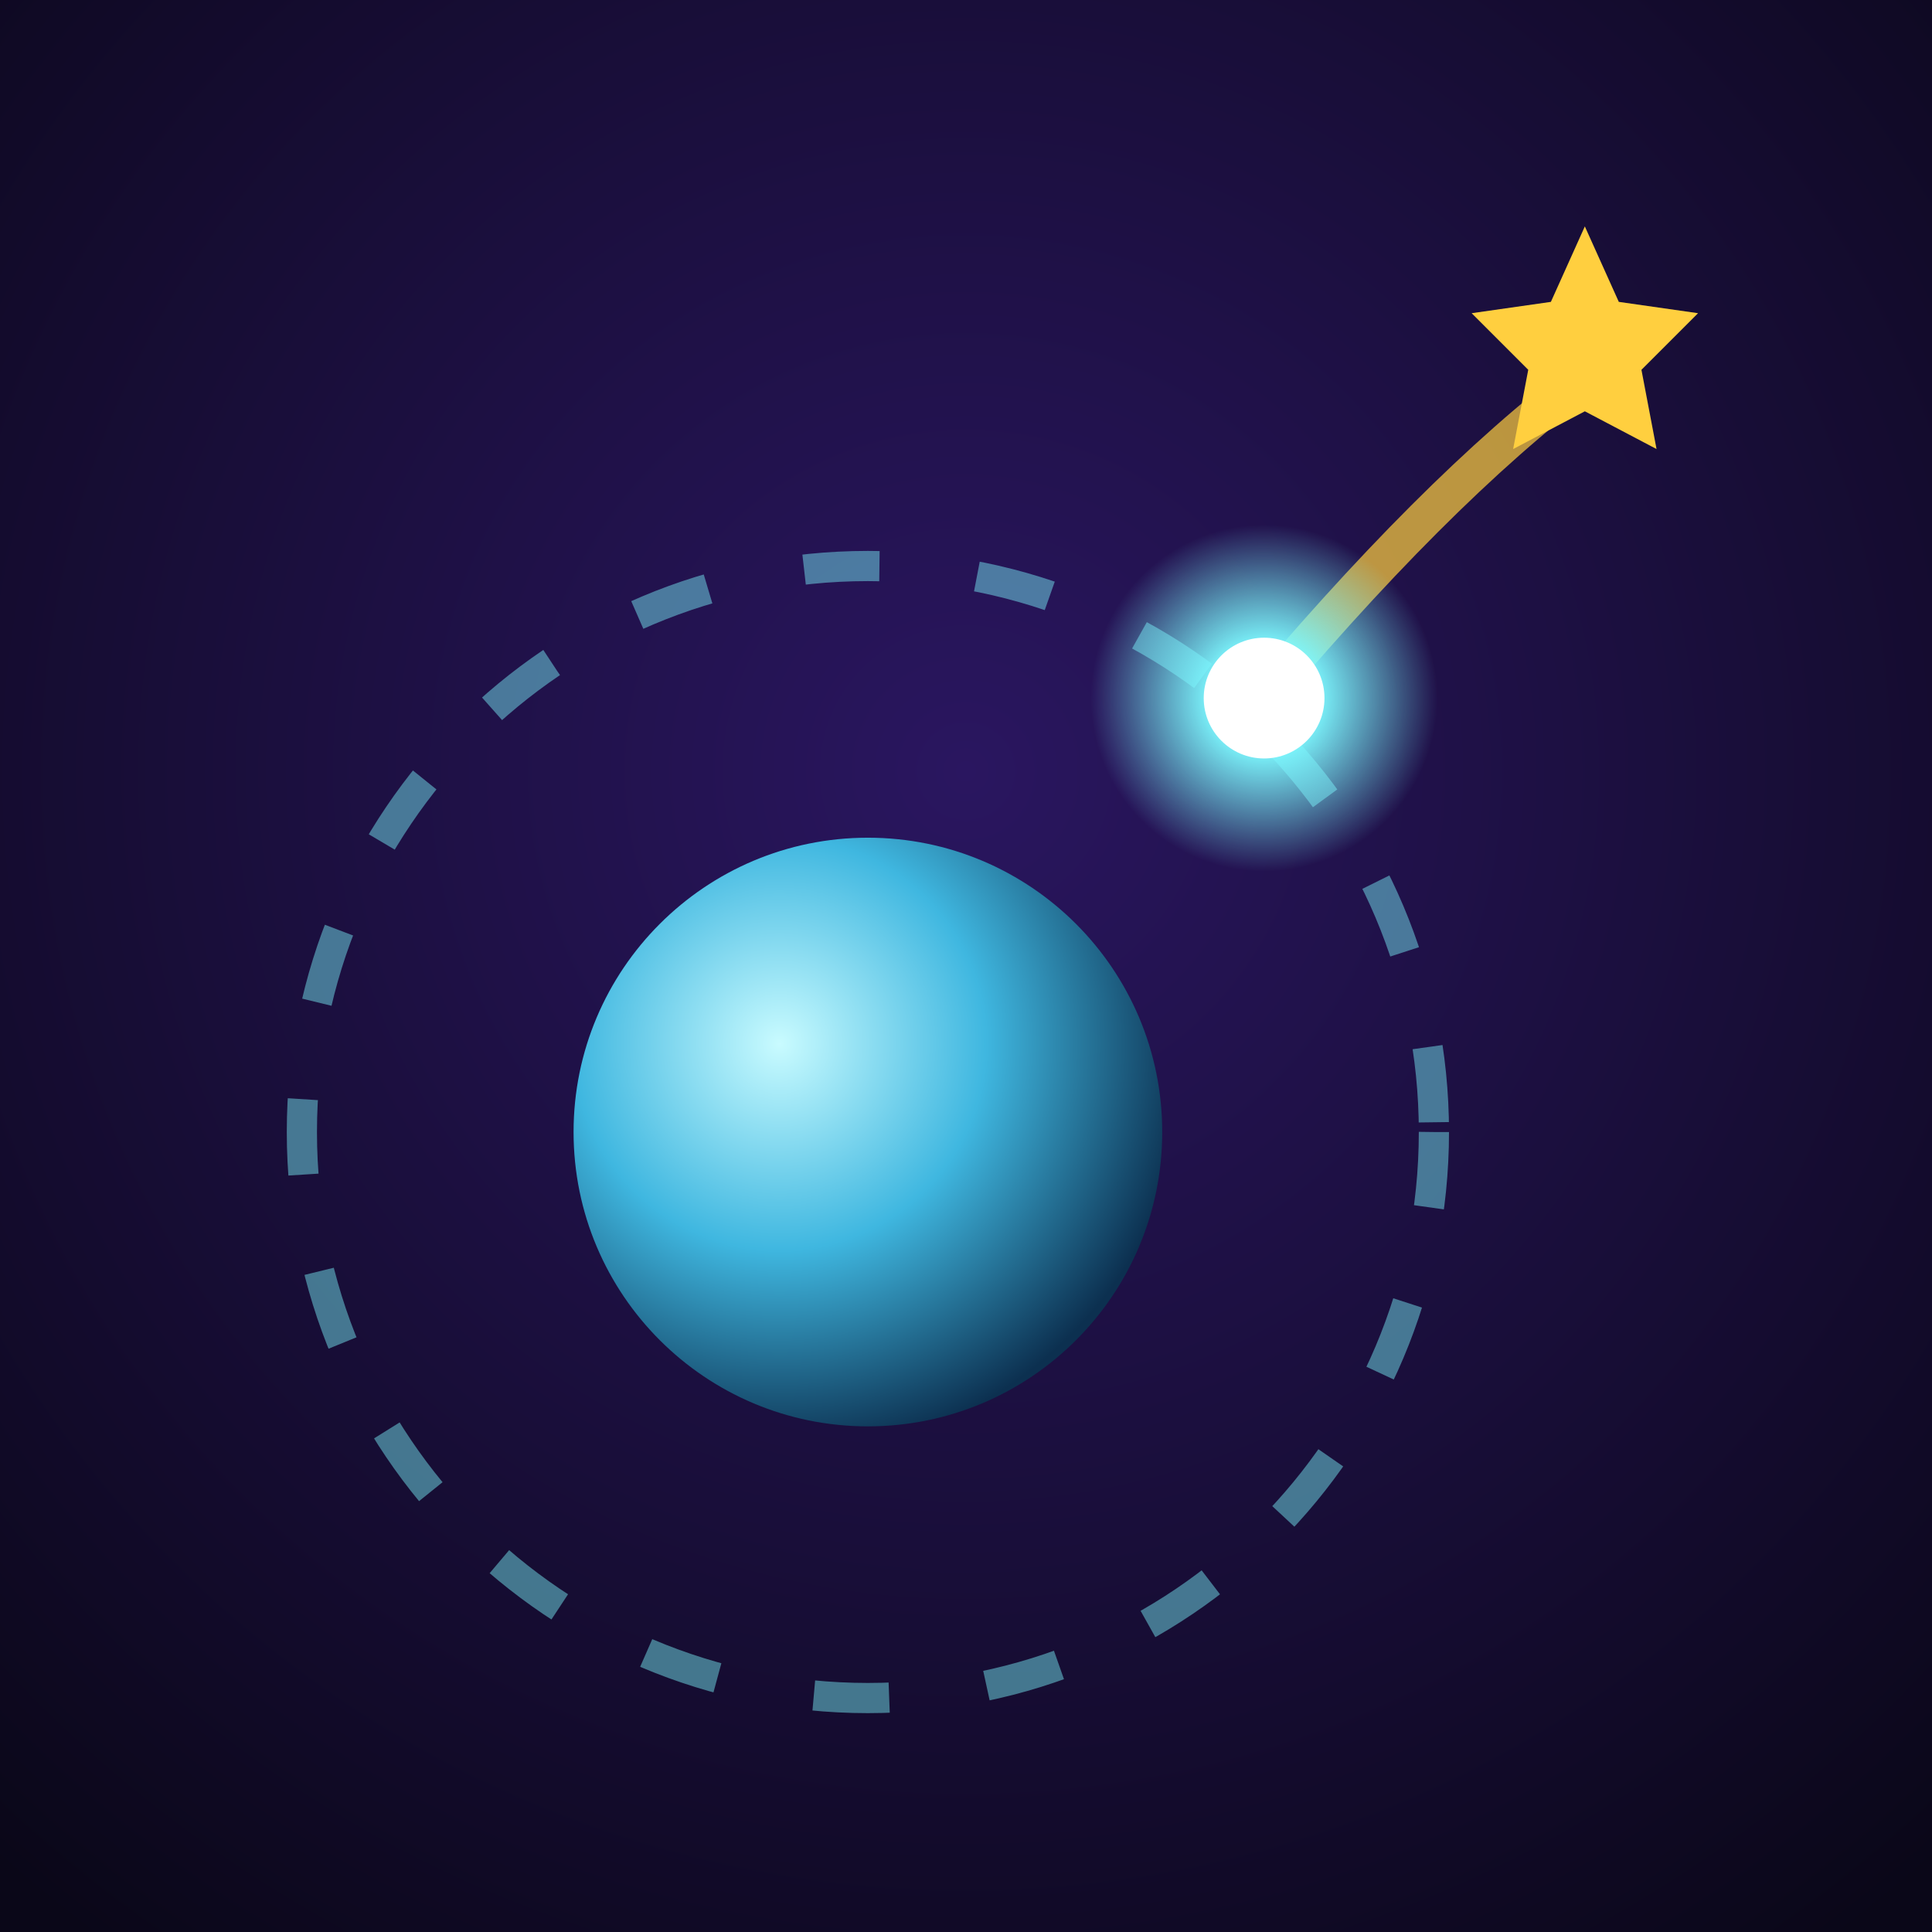
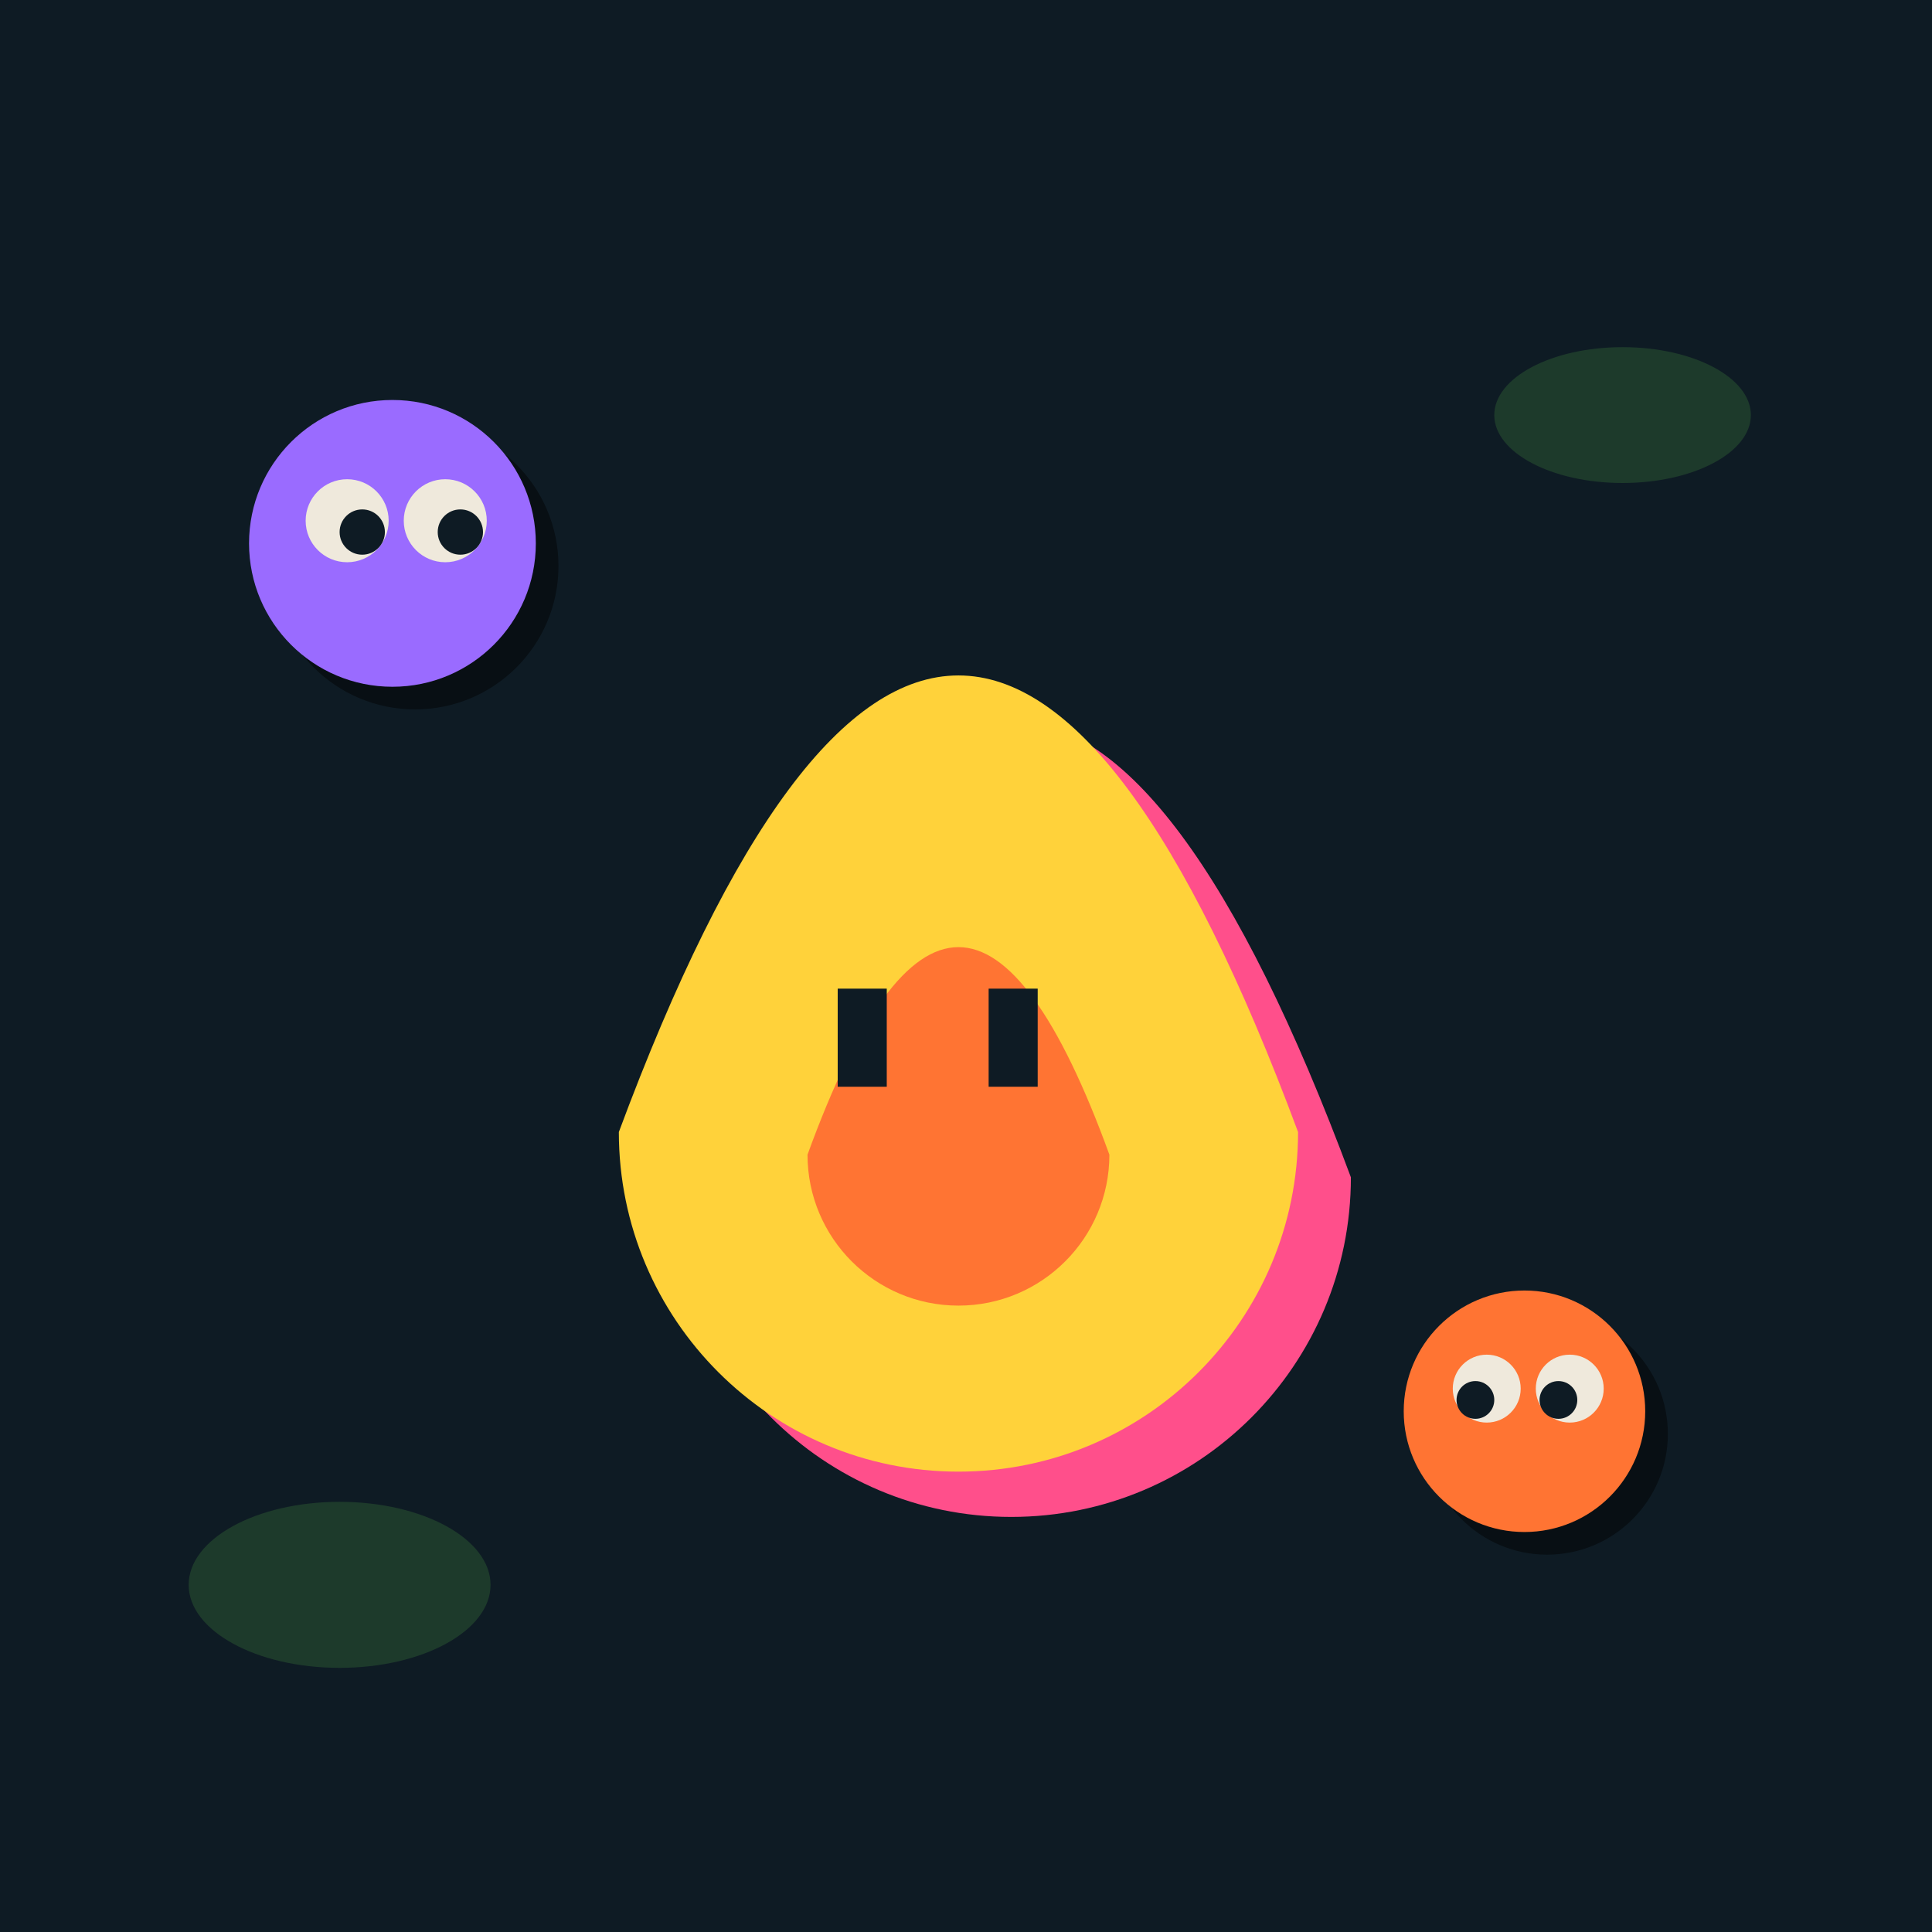
<svg xmlns="http://www.w3.org/2000/svg" viewBox="0 0 512 512">
-   <defs>
-     <radialGradient id="b" cx=".5" cy=".4" r=".75">
-       <stop offset="0" stop-color="#2a1660" />
-       <stop offset="1" stop-color="#0a0718" />
-     </radialGradient>
-     <radialGradient id="p" cx=".35" cy=".35" r=".7">
-       <stop offset="0" stop-color="#c9fbff" />
-       <stop offset=".5" stop-color="#3fb7e0" />
-       <stop offset="1" stop-color="#0c3050" />
-     </radialGradient>
-     <radialGradient id="g" cx=".5" cy=".5" r=".5">
-       <stop offset="0" stop-color="#fff" />
-       <stop offset=".3" stop-color="#7df9ff" />
-       <stop offset="1" stop-color="#7df9ff" stop-opacity="0" />
-     </radialGradient>
-   </defs>
-   <rect width="512" height="512" fill="url(#b)" />
-   <circle cx="230" cy="300" r="150" fill="none" stroke="#7df9ff" stroke-opacity=".45" stroke-width="8" stroke-dasharray="20 26" />
-   <circle cx="230" cy="300" r="78" fill="url(#p)" />
-   <path d="M330 190 Q 380 130 420 100" stroke="#ffcf3f" stroke-width="10" stroke-linecap="round" fill="none" stroke-opacity=".7" />
-   <circle cx="335" cy="185" r="46" fill="url(#g)" />
-   <circle cx="335" cy="185" r="16" fill="#fff" />
-   <path d="M420 60 l9 20 21 3 -15 15 4 21 -19 -10 -19 10 4 -21 -15 -15 21 -3z" fill="#ffcf3f" />
+   <rect width="512" height="512" fill="#0e1b24" />
+   <g fill="#1d3a2b">
+     <ellipse cx="90" cy="420" rx="40" ry="22" />
+     <ellipse cx="430" cy="110" rx="34" ry="18" />
+   </g>
+   <circle cx="110" cy="150" r="38" fill="#000" opacity=".45" />
+   <circle cx="104" cy="144" r="38" fill="#9a6bff" />
+   <circle cx="92" cy="138" r="11" fill="#efe9dc" />
+   <circle cx="118" cy="138" r="11" fill="#efe9dc" />
+   <circle cx="96" cy="141" r="6" fill="#0e1b24" />
+   <circle cx="122" cy="141" r="6" fill="#0e1b24" />
+   <circle cx="410" cy="380" r="32" fill="#000" opacity=".45" />
+   <circle cx="404" cy="374" r="32" fill="#ff7433" />
+   <circle cx="394" cy="368" r="9" fill="#efe9dc" />
+   <circle cx="416" cy="368" r="9" fill="#efe9dc" />
+   <circle cx="391" cy="371" r="5" fill="#0e1b24" />
+   <circle cx="413" cy="371" r="5" fill="#0e1b24" />
+   <path d="M178 312 Q268 70 358 312 A90 90 0 0 1 178 312Z" fill="#ff4f8b" />
+   <path d="M164 300 Q254 58 344 300 A90 90 0 0 1 164 300Z" fill="#ffd23a" />
+   <path d="M214 306 Q254 196 294 306 A40 40 0 0 1 214 306Z" fill="#ff7433" />
+   <rect x="222" y="262" width="13" height="26" fill="#0e1b24" />
+   <rect x="262" y="262" width="13" height="26" fill="#0e1b24" />
</svg>
